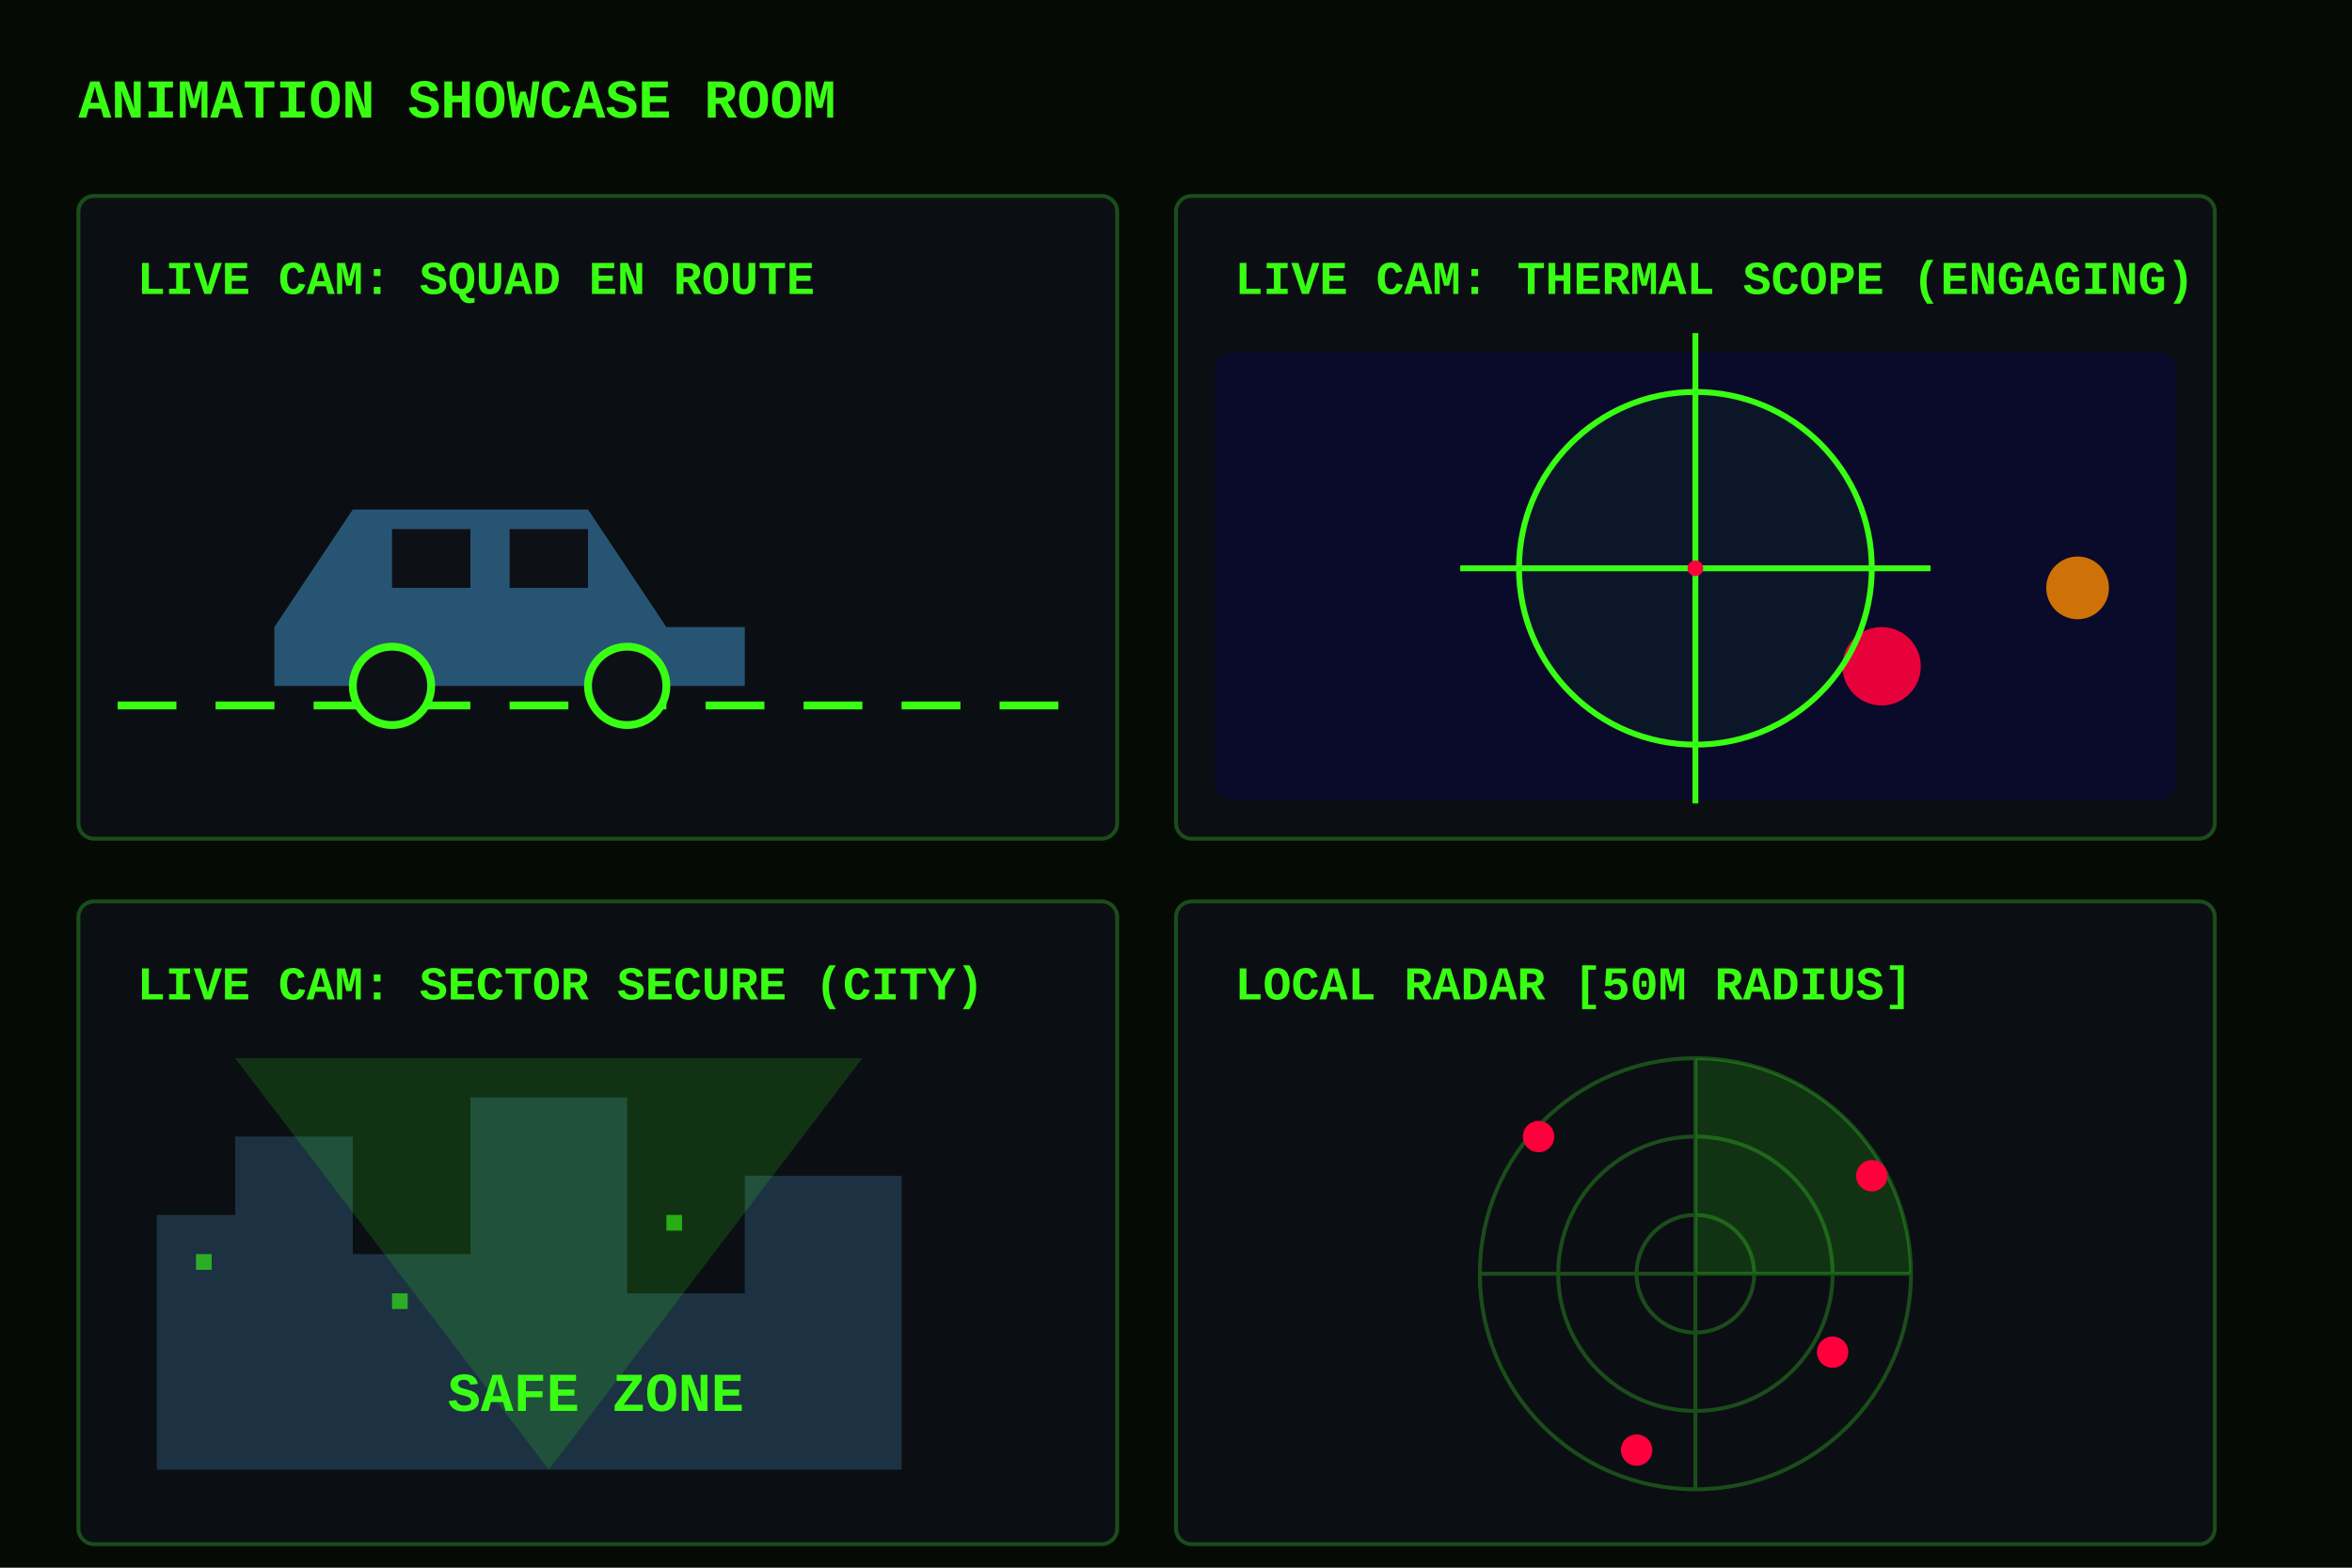
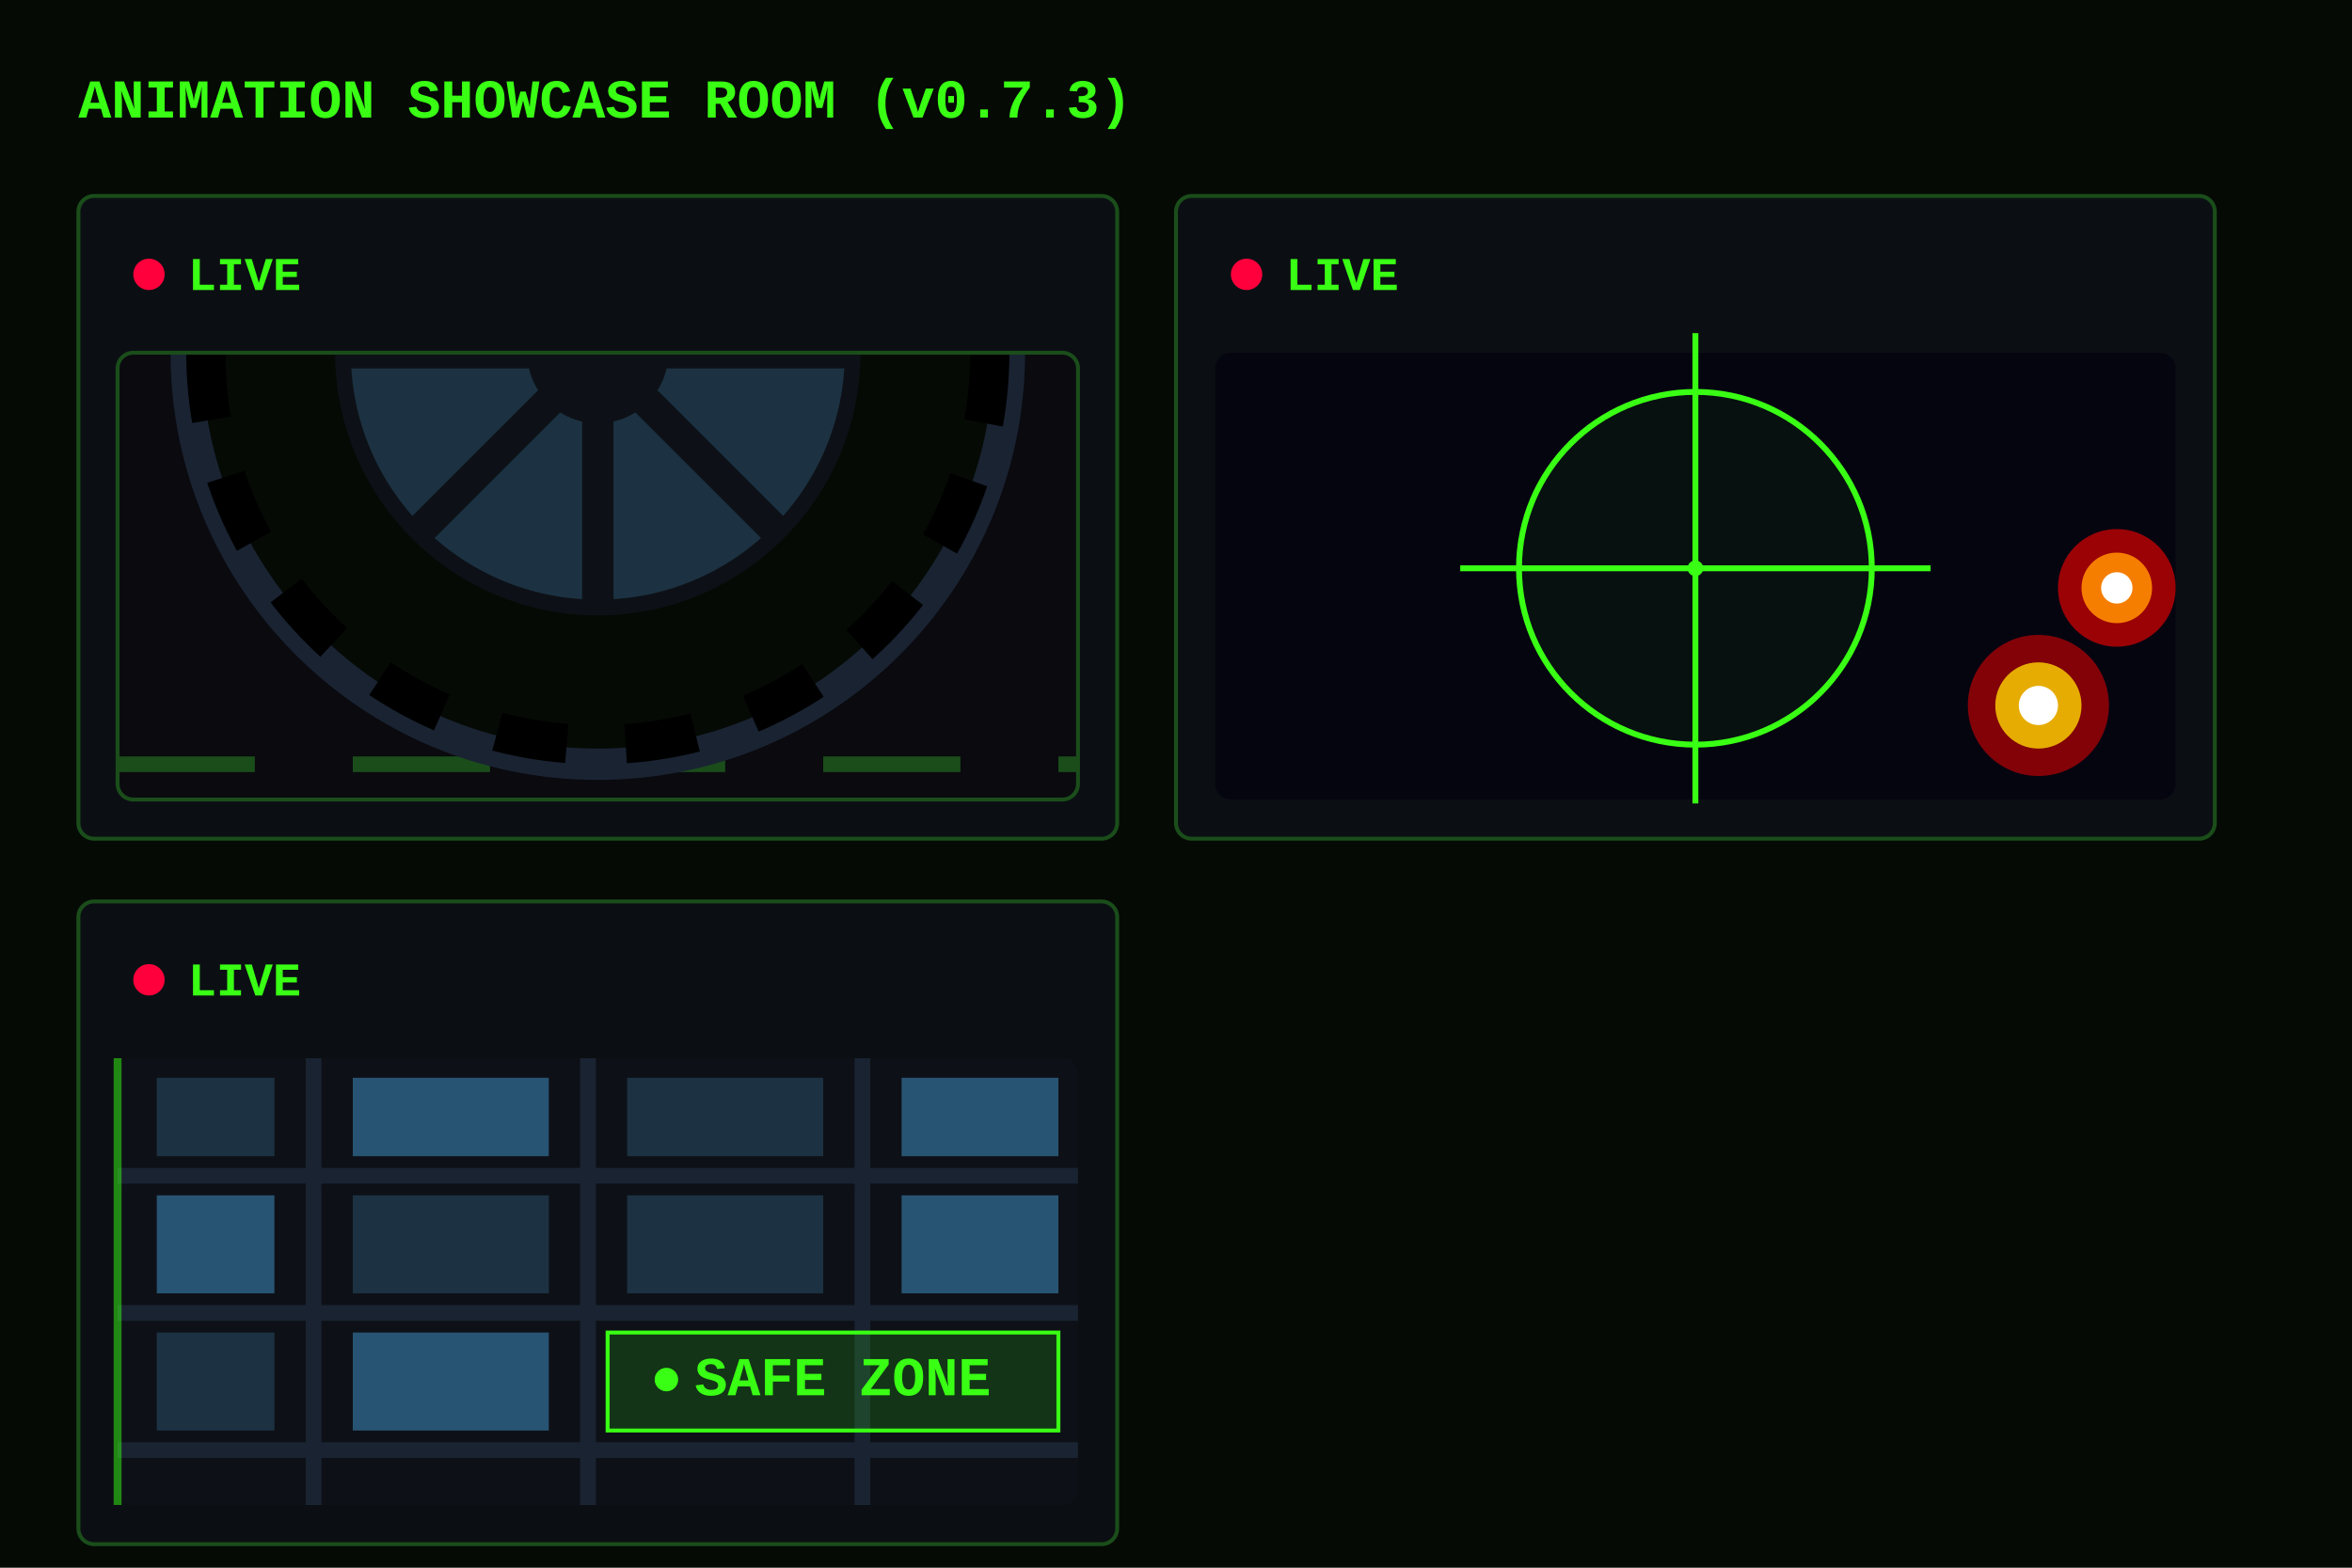
<svg xmlns="http://www.w3.org/2000/svg" width="600" height="400">
  <style>
        .bg { fill: #050a05; }
        .text-neon { fill: #39ff14; font-family: 'Courier New', Courier, monospace; font-weight: bold; font-size: 14px;}
        .text-medal { font-size: 12px; }
        .intel-panel { fill: rgba(13, 17, 23, 0.8); stroke: #1a4d1a; stroke-width: 1; rx: 4; ry: 4; }
    </style>
  <rect width="100%" height="100%" class="bg" />
-   <text x="20" y="30" class="text-neon">ANIMATION SHOWCASE ROOM</text>
+   <text x="20" y="30" class="text-neon">ANIMATION SHOWCASE ROOM (v0.7.3)</text>
  <rect x="20" y="50" width="265" height="164" class="intel-panel" />
-   <text x="35" y="75" class="text-neon text-medal">LIVE CAM: SQUAD EN ROUTE</text>
-   <line x1="30" y1="180" x2="275" y2="180" stroke="#39ff14" stroke-dasharray="15, 10" stroke-width="2">
-     <animate attributeName="stroke-dashoffset" from="25" to="0" dur="0.4s" repeatCount="indefinite" />
-   </line>
+   <circle cx="38" cy="70" r="4" fill="#ff003c">
+     <animate attributeName="opacity" values="1;0;1" dur="1.5s" repeatCount="indefinite" />
+   </circle>
+   <text x="48" y="74" class="text-neon text-medal">LIVE</text>
+   <clipPath id="tire_clip_cam">
+     <rect x="30" y="90" width="245" height="114" rx="4" />
+   </clipPath>
+   <g clip-path="url(#tire_clip_cam)">
+     <rect x="30" y="90" width="245" height="114" fill="#0a0a0f" />
+     <line x1="30" y1="195" x2="275" y2="195" stroke="#1a4d1a" stroke-dasharray="35, 25" stroke-width="4">
+       <animate attributeName="stroke-dashoffset" from="60" to="0" dur="0.15s" repeatCount="indefinite" />
+     </line>
+     <g>
+       <animateTransform attributeName="transform" type="translate" values="0,0; 0,4; 0,0" dur="0.25s" repeatCount="indefinite" />
+       <g>
+         <animateTransform attributeName="transform" type="rotate" from="0 152.5 90" to="360 152.5 90" dur="0.8s" repeatCount="indefinite" />
+         <circle cx="152.5" cy="90" r="105" fill="#050a05" stroke="#1a2332" stroke-width="8" />
+         <circle cx="152.5" cy="90" r="100" fill="none" stroke="#000000" stroke-width="10" stroke-dasharray="18, 15" />
+         <circle cx="152.5" cy="90" r="65" fill="#1c3242" stroke="#0d1117" stroke-width="4" />
+         <line x1="152.5" y1="25" x2="152.5" y2="155" stroke="#0d1117" stroke-width="8" />
+         <line x1="87.5" y1="90" x2="217.5" y2="90" stroke="#0d1117" stroke-width="8" />
+         <line x1="107.5" y1="45" x2="197.5" y2="135" stroke="#0d1117" stroke-width="8" />
+         <line x1="107.5" y1="135" x2="197.5" y2="45" stroke="#0d1117" stroke-width="8" />
+         <circle cx="152.5" cy="90" r="18" fill="#0d1117" />
+       </g>
+     </g>
+   </g>
+   <rect x="30" y="90" width="245" height="114" fill="none" stroke="#1a4d1a" stroke-width="1" rx="4" />
+   <rect x="300" y="50" width="265" height="164" class="intel-panel" />
+   <circle cx="318" cy="70" r="4" fill="#ff003c">
+     <animate attributeName="opacity" values="1;0;1" dur="1.5s" repeatCount="indefinite" />
+   </circle>
+   <text x="328" y="74" class="text-neon text-medal">LIVE</text>
+   <rect x="310" y="90" width="245" height="114" fill="#050510" rx="4" ry="4" />
  <g>
-     <animate attributeName="transform" type="translate" values="0,0; 0,2; 0,0" dur="0.2s" repeatCount="indefinite" />
-     <path d="M 70 160 L 90 130 L 150 130 L 170 160 L 190 160 L 190 175 L 70 175 Z" fill="#285473" />
-     <rect x="100" y="135" width="20" height="15" fill="#0d1117" />
-     <rect x="130" y="135" width="20" height="15" fill="#0d1117" />
-     <circle cx="100" cy="175" r="10" fill="#0d1117" stroke="#39ff14" stroke-width="2" />
-     <circle cx="160" cy="175" r="10" fill="#0d1117" stroke="#39ff14" stroke-width="2" />
+     <animateTransform attributeName="transform" type="translate" values="0,0; 0,-12; 0,0" dur="1.5s" repeatCount="indefinite" />
+     <animate attributeName="opacity" values="1;1;0;0" keyTimes="0;0.7;0.8;1" dur="4s" repeatCount="indefinite" />
+     <circle cx="540" cy="150" r="15" fill="#FF0000" opacity="0.6">
+       <animate attributeName="cx" values="540;340" dur="4s" repeatCount="indefinite" />
+     </circle>
+     <circle cx="540" cy="150" r="9" fill="#FF8C00" opacity="0.9">
+       <animate attributeName="cx" values="540;340" dur="4s" repeatCount="indefinite" />
+     </circle>
+     <circle cx="540" cy="150" r="4" fill="#FFFFFF" opacity="1">
+       <animate attributeName="cx" values="540;340" dur="4s" repeatCount="indefinite" />
+     </circle>
  </g>
-   <rect x="300" y="50" width="265" height="164" class="intel-panel" />
-   <text x="315" y="75" class="text-neon text-medal">LIVE CAM: THERMAL SCOPE (ENGAGING)</text>
-   <rect x="310" y="90" width="245" height="114" fill="#0a0a2a" rx="4" ry="4" />
-   <circle cx="530" cy="150" r="8" fill="#ff8c00" opacity="0.8">
-     <animate attributeName="cx" values="550;340" dur="4s" repeatCount="indefinite" />
-     <animate attributeName="cy" values="150;145;150" dur="0.5s" repeatCount="indefinite" />
-   </circle>
-   <circle cx="480" cy="170" r="10" fill="#ff003c" opacity="0.9">
-     <animate attributeName="cx" values="550;340" dur="5s" repeatCount="indefinite" />
-     <animate attributeName="cy" values="170;165;170" dur="0.7s" repeatCount="indefinite" />
-   </circle>
+   <g>
+     <animateTransform attributeName="transform" type="translate" values="0,0; 0,-8; 0,0" dur="1.2s" repeatCount="indefinite" />
+     <animate attributeName="opacity" values="1;1;0;0" keyTimes="0;0.8;0.9;1" dur="5s" repeatCount="indefinite" />
+     <circle cx="520" cy="180" r="18" fill="#FF0000" opacity="0.5">
+       <animate attributeName="cx" values="520;340" dur="5s" repeatCount="indefinite" />
+     </circle>
+     <circle cx="520" cy="180" r="11" fill="#FFD700" opacity="0.8">
+       <animate attributeName="cx" values="520;340" dur="5s" repeatCount="indefinite" />
+     </circle>
+     <circle cx="520" cy="180" r="5" fill="#FFFFFF" opacity="1">
+       <animate attributeName="cx" values="520;340" dur="5s" repeatCount="indefinite" />
+     </circle>
+   </g>
  <g stroke="#39ff14" stroke-width="1.5">
-     <animate attributeName="transform" type="translate" values="0,0; -8,-8; 0,0; 0,0" dur="2.5s" keyTimes="0; 0.05; 0.15; 1" repeatCount="indefinite" />
+     <animateTransform attributeName="transform" type="translate" values="0,0; 30,8; -20,-10; 0,0" dur="4s" repeatCount="indefinite" />
    <circle cx="432.5" cy="145" r="45" fill="rgba(57,255,20,0.05)" />
    <line x1="372.5" y1="145" x2="492.5" y2="145" />
    <line x1="432.5" y1="85" x2="432.5" y2="205" />
-     <circle cx="432.5" cy="145" r="2" fill="#ff003c" stroke="none">
-       <animate attributeName="opacity" values="1;0;1" dur="2.5s" repeatCount="indefinite" />
+     <circle cx="432.5" cy="145" r="2" fill="#39ff14" stroke="none">
+       <animate attributeName="opacity" values="1;0;1" dur="0.8s" repeatCount="indefinite" />
    </circle>
  </g>
  <rect x="20" y="230" width="265" height="164" class="intel-panel" />
-   <text x="35" y="255" class="text-neon text-medal">LIVE CAM: SECTOR SECURE (CITY)</text>
-   <path d="M 40 375 L 40 310 L 60 310 L 60 290 L 90 290 L 90 320 L 120 320 L 120 280 L 160 280 L 160 330 L 190 330 L 190 300 L 230 300 L 230 375 Z" fill="#1c3242" />
-   <rect x="50" y="320" width="4" height="4" fill="#39ff14" opacity="0.6" />
-   <rect x="100" y="330" width="4" height="4" fill="#39ff14" opacity="0.6" />
-   <rect x="170" y="310" width="4" height="4" fill="#39ff14" opacity="0.6" />
-   <polygon points="140,375 60,270 220,270" fill="rgba(57, 255, 20, 0.15)">
-     <animate attributeName="points" values="140,375 60,270 220,270; 140,375 120,260 280,260; 140,375 60,270 220,270" dur="6s" repeatCount="indefinite" />
-   </polygon>
-   <text x="152" y="360" class="text-neon" font-size="12" text-anchor="middle">SAFE ZONE</text>
-   <rect x="300" y="230" width="265" height="164" class="intel-panel" />
-   <text x="315" y="255" class="text-neon text-medal">LOCAL RADAR [50M RADIUS]</text>
-   <circle cx="432.5" cy="325" r="55" stroke="#1a4d1a" stroke-width="1" fill="none" />
-   <circle cx="432.5" cy="325" r="35" stroke="#1a4d1a" stroke-width="1" fill="none" />
-   <circle cx="432.5" cy="325" r="15" stroke="#1a4d1a" stroke-width="1" fill="none" />
-   <line x1="432.5" y1="270" x2="432.5" y2="380" stroke="#1a4d1a" stroke-width="1" />
-   <line x1="377.5" y1="325" x2="487.5" y2="325" stroke="#1a4d1a" stroke-width="1" />
-   <g>
-     <path d="M 432.5 325 L 432.5 270 A 55 55 0 0 1 487.5 325 Z" fill="rgba(57, 255, 20, 0.15)" />
-     <animateTransform attributeName="transform" type="rotate" from="0 432.5 325" to="360 432.5 325" dur="3.5s" repeatCount="indefinite" />
-   </g>
-   <circle cx="392.5" cy="290" r="4" fill="#ff003c">
-     <animate attributeName="opacity" values="0;1;0" dur="3s" begin="0.0s" repeatCount="indefinite" />
+   <circle cx="38" cy="250" r="4" fill="#ff003c">
+     <animate attributeName="opacity" values="1;0;1" dur="1.5s" repeatCount="indefinite" />
  </circle>
-   <circle cx="467.5" cy="345" r="4" fill="#ff003c">
-     <animate attributeName="opacity" values="0;1;0" dur="3s" begin="0.7s" repeatCount="indefinite" />
+   <text x="48" y="254" class="text-neon text-medal">LIVE</text>
+   <rect x="30" y="270" width="245" height="114" fill="#0d1117" rx="4" ry="4" />
+   <path d="M 30 300 L 275 300 M 30 335 L 275 335 M 30 370 L 275 370" stroke="#1a2332" stroke-width="4" />
+   <path d="M 80 270 L 80 384 M 150 270 L 150 384 M 220 270 L 220 384" stroke="#1a2332" stroke-width="4" />
+   <rect x="40" y="275" width="30" height="20" fill="#1c3242" />
+   <rect x="90" y="275" width="50" height="20" fill="#285473" />
+   <rect x="160" y="275" width="50" height="20" fill="#1c3242" />
+   <rect x="230" y="275" width="40" height="20" fill="#285473" />
+   <rect x="40" y="305" width="30" height="25" fill="#285473" />
+   <rect x="90" y="305" width="50" height="25" fill="#1c3242" />
+   <rect x="160" y="305" width="50" height="25" fill="#1c3242" />
+   <rect x="230" y="305" width="40" height="25" fill="#285473" />
+   <rect x="40" y="340" width="30" height="25" fill="#1c3242" />
+   <rect x="90" y="340" width="50" height="25" fill="#285473" />
+   <rect x="155" y="340" width="115" height="25" fill="rgba(57, 255, 20, 0.15)" stroke="#39ff14" stroke-width="1" />
+   <circle cx="170" cy="352" r="3" fill="#39ff14">
+     <animate attributeName="opacity" values="1;0;1" dur="1s" repeatCount="indefinite" />
  </circle>
-   <circle cx="417.5" cy="370" r="4" fill="#ff003c">
-     <animate attributeName="opacity" values="0;1;0" dur="3s" begin="1.4s" repeatCount="indefinite" />
-   </circle>
-   <circle cx="477.5" cy="300" r="4" fill="#ff003c">
-     <animate attributeName="opacity" values="0;1;0" dur="3s" begin="2.1s" repeatCount="indefinite" />
-   </circle>
+   <text x="215" y="356" class="text-neon" font-size="11" text-anchor="middle">SAFE ZONE</text>
+   <line x1="30" y1="270" x2="30" y2="384" stroke="rgba(57, 255, 20, 0.5)" stroke-width="2">
+     <animate attributeName="x1" values="30;275;30" dur="5s" repeatCount="indefinite" />
+     <animate attributeName="x2" values="30;275;30" dur="5s" repeatCount="indefinite" />
+   </line>
</svg>
